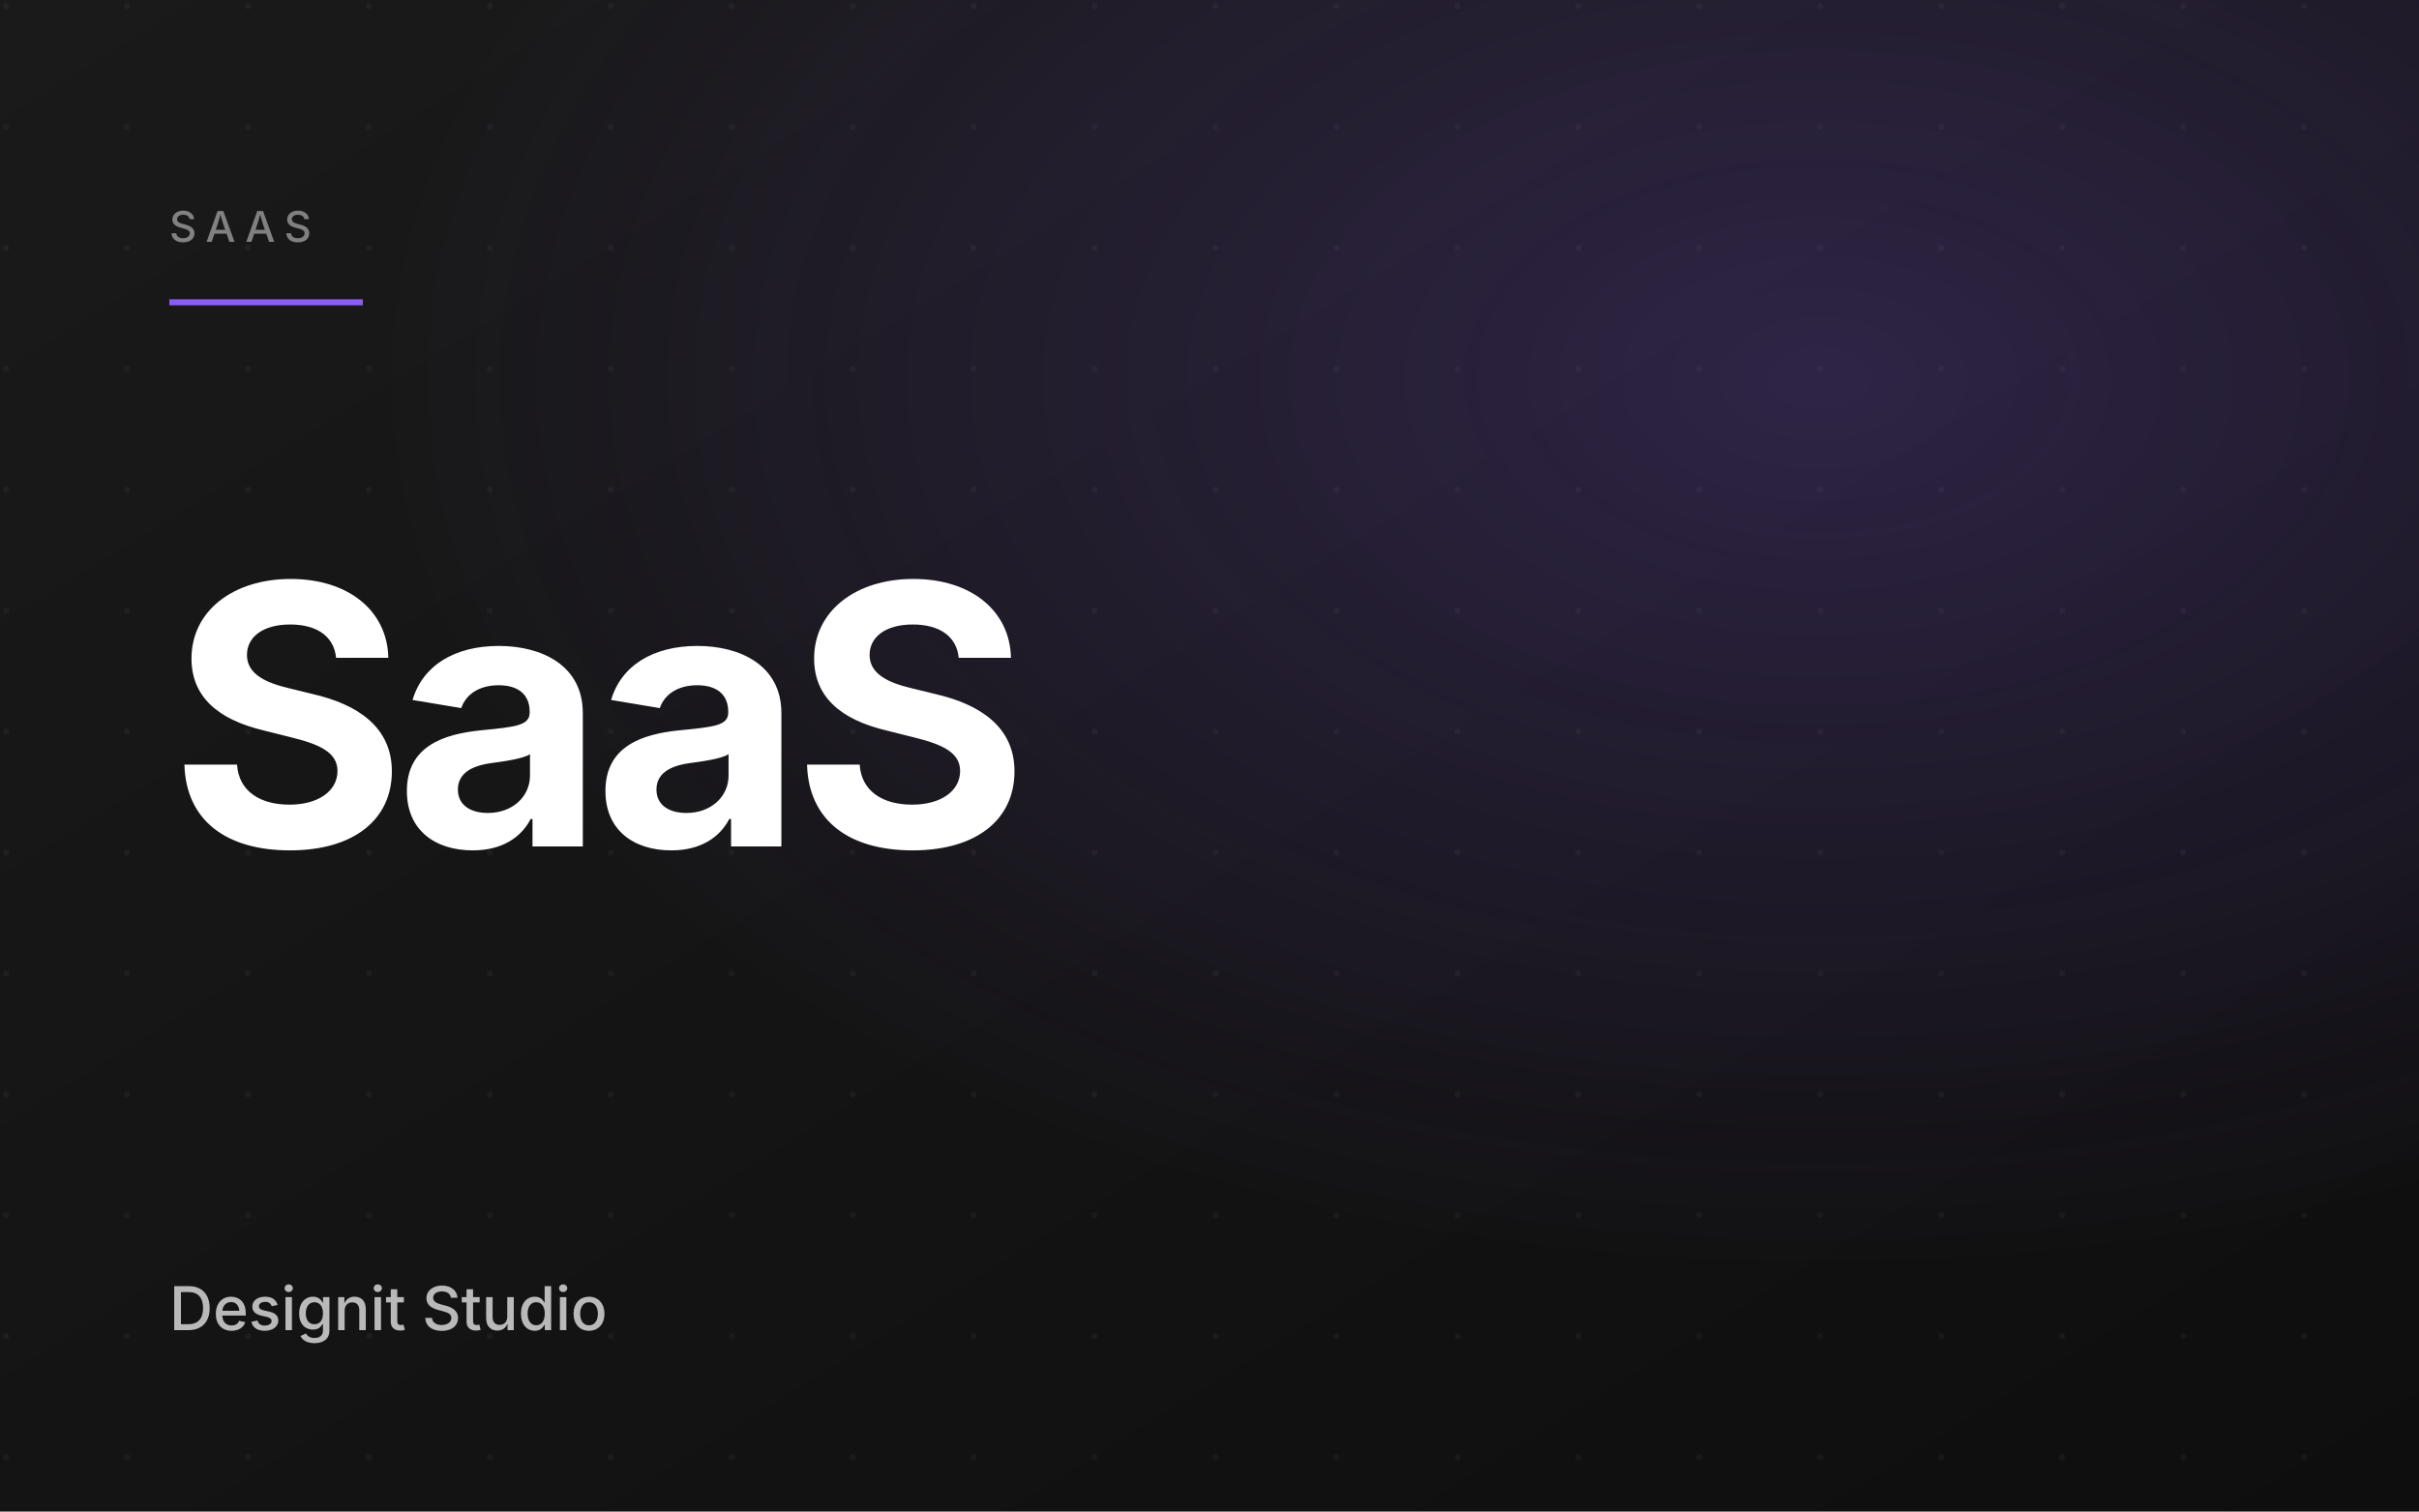
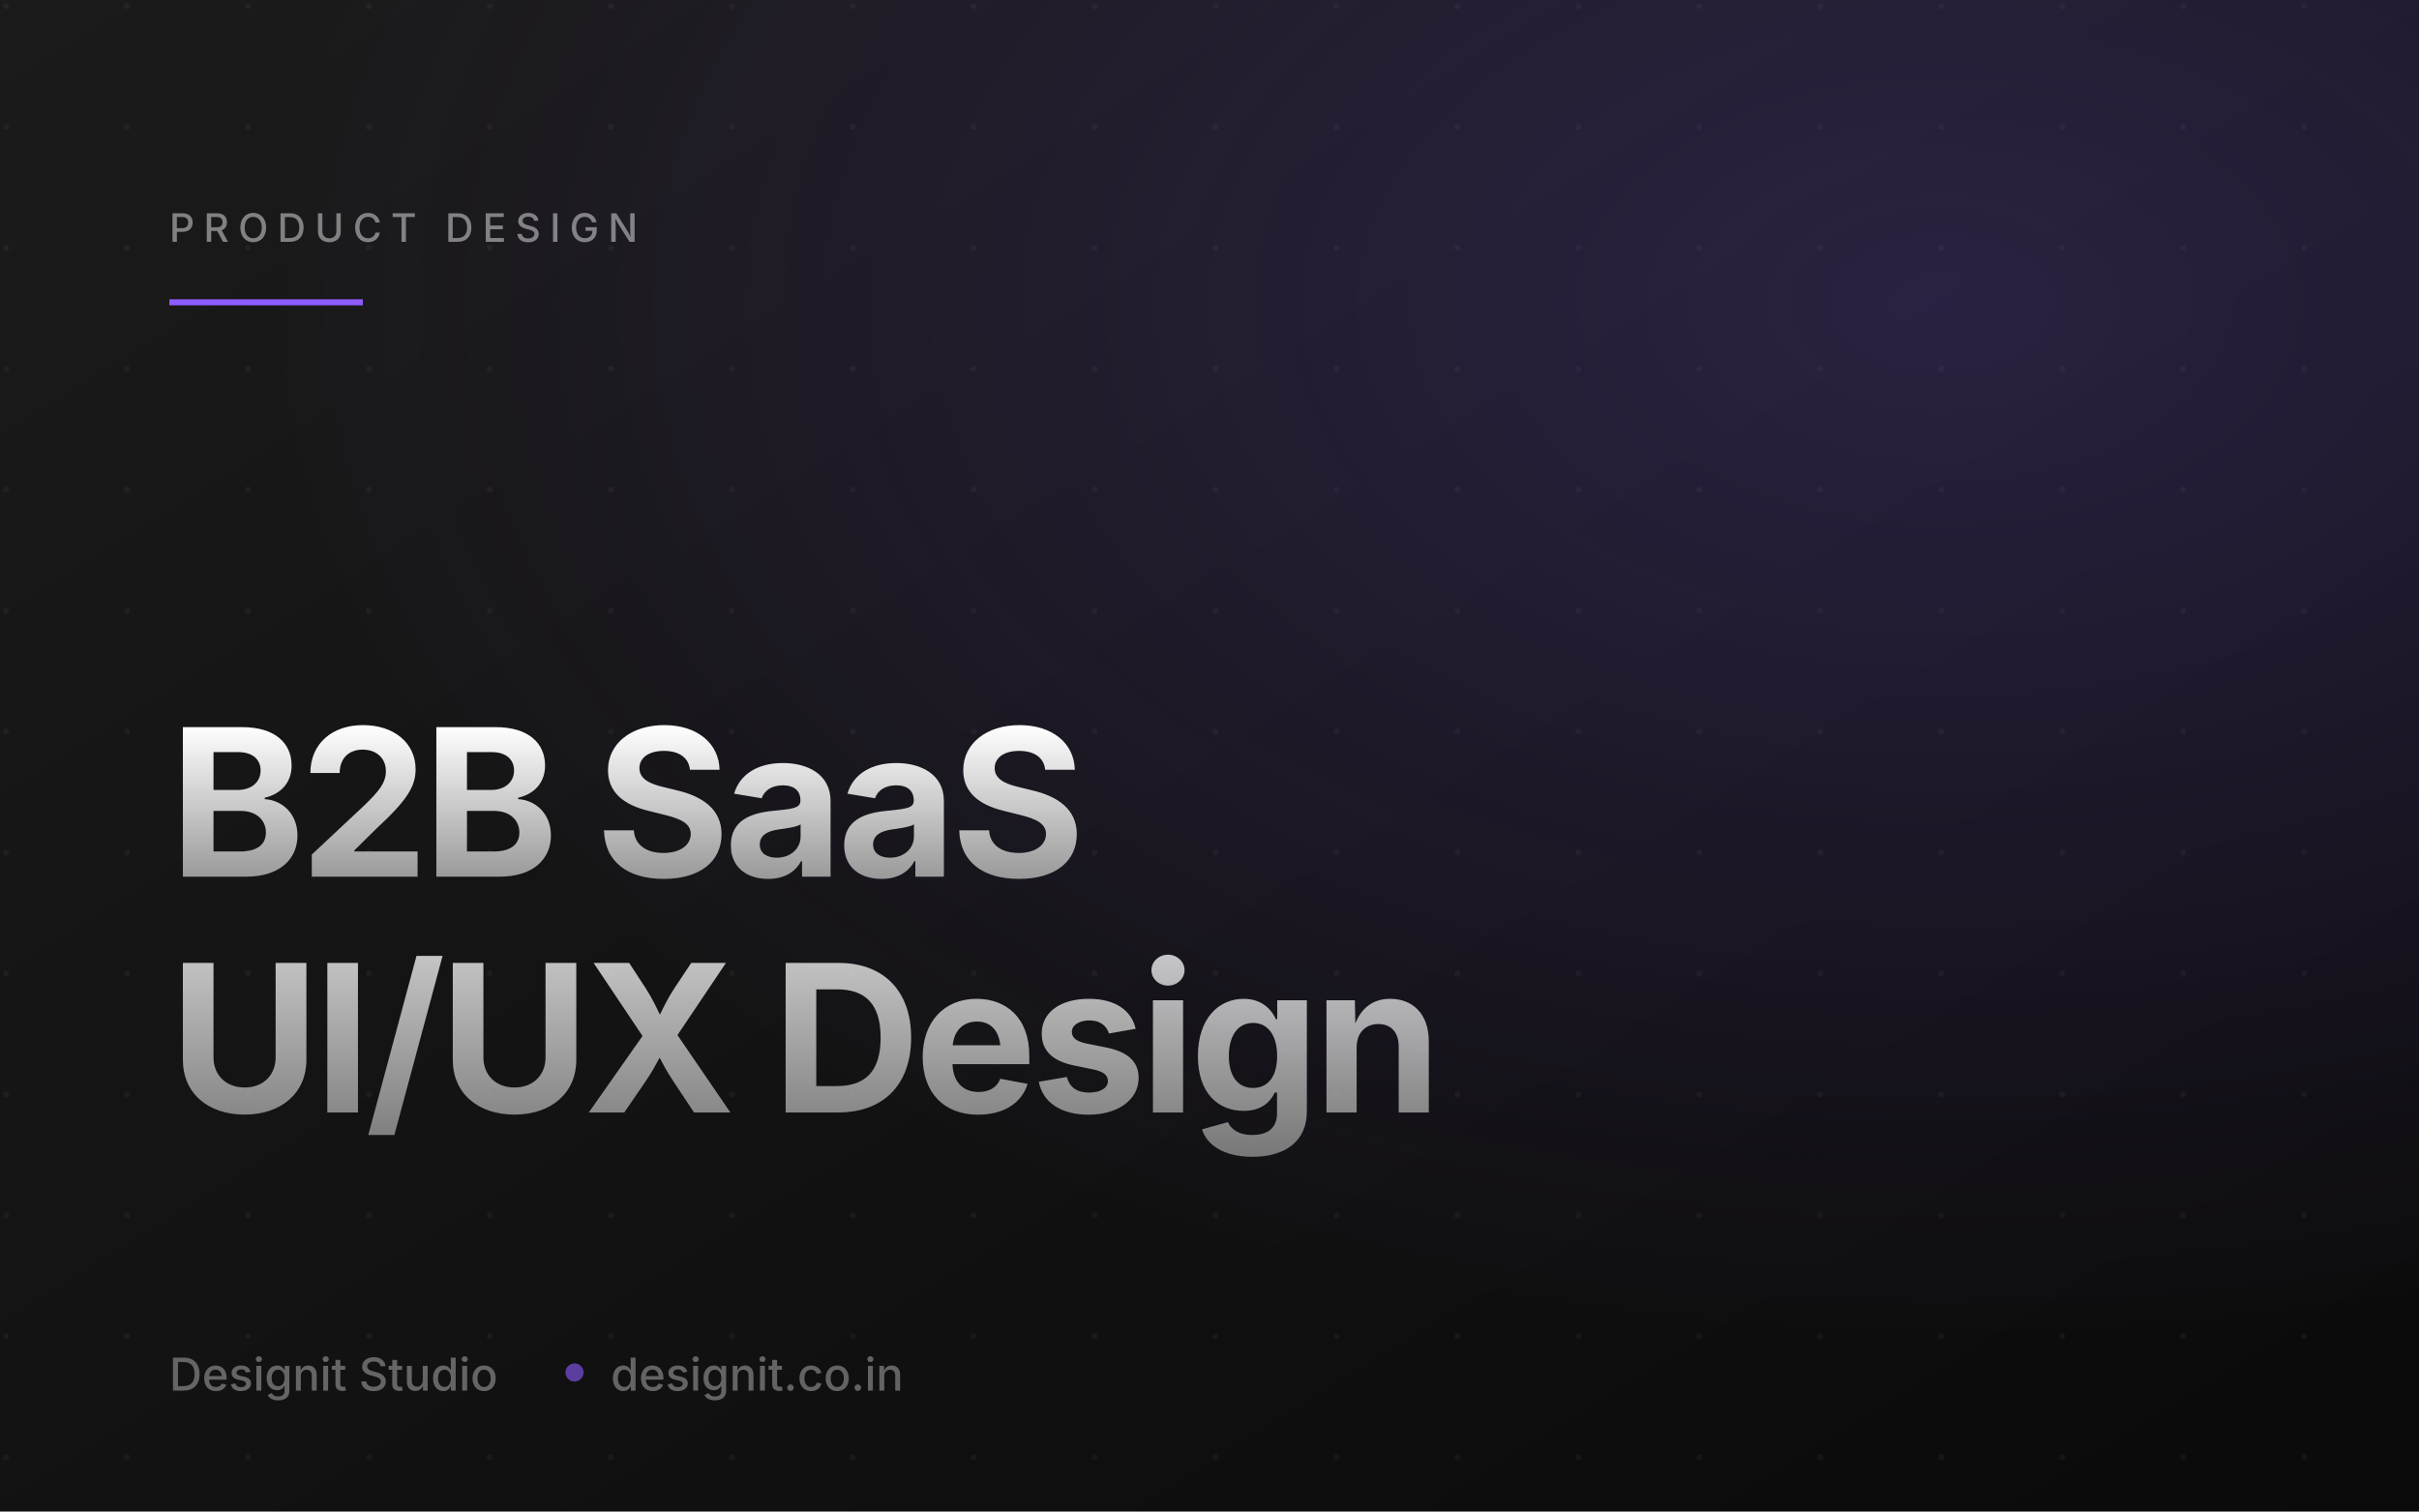
<svg xmlns="http://www.w3.org/2000/svg" viewBox="0 0 800 500" preserveAspectRatio="xMidYMid slice">
  <defs>
    <linearGradient id="bg" x1="0" y1="0" x2="1" y2="1">
-       <stop offset="0" stop-color="#1a1a1a" />
-       <stop offset="1" stop-color="#0e0e0e" />
+       <stop offset="0" stop-color="#1b1b1b" />
+       <stop offset="1" stop-color="#0a0a0a" />
    </linearGradient>
-     <radialGradient id="glow" cx="0.75" cy="0.25" r="0.6">
-       <stop offset="0" stop-color="#8b5cf6" stop-opacity="0.22" />
-       <stop offset="1" stop-color="#8b5cf6" stop-opacity="0" />
+     <radialGradient id="glow" cx="0.8" cy="0.2" r="0.7">
+       <stop offset="0" stop-color="#8e5cff" stop-opacity="0.2" />
+       <stop offset="1" stop-color="#8e5cff" stop-opacity="0" />
    </radialGradient>
+     <linearGradient id="title-grad" x1="0" y1="0" x2="0" y2="1">
+       <stop offset="0" stop-color="#ffffff" />
+       <stop offset="1" stop-color="#999999" />
+     </linearGradient>
    <pattern id="dots" x="0" y="0" width="40" height="40" patternUnits="userSpaceOnUse">
      <circle cx="2" cy="2" r="1" fill="#ffffff" fill-opacity="0.04" />
    </pattern>
  </defs>
  <rect width="800" height="500" fill="url(#bg)" />
  <rect width="800" height="500" fill="url(#dots)" />
  <rect width="800" height="500" fill="url(#glow)" />
-   <g font-family="Inter, system-ui, sans-serif" fill="#ffffff">
-     <text x="56" y="80" font-size="14" font-weight="500" letter-spacing="3" fill-opacity="0.45">SAAS</text>
-     <text x="56" y="280" font-size="120" font-weight="700" letter-spacing="-4">SaaS</text>
-     <text x="56" y="440" font-size="20" font-weight="500" fill-opacity="0.7">Designit Studio</text>
-   </g>
-   <line x1="56" y1="100" x2="120" y2="100" stroke="#8b5cf6" stroke-width="2" />
+   <text x="56" y="80" font-family="Inter, system-ui, sans-serif" font-size="13" font-weight="500" letter-spacing="3" fill="#ffffff" fill-opacity="0.45">PRODUCT DESIGN</text>
+   <line x1="56" y1="100" x2="120" y2="100" stroke="#8e5cff" stroke-width="2" />
+   <text x="56" y="290" font-family="Inter, system-ui, sans-serif" font-size="68" font-weight="700" letter-spacing="-2" fill="url(#title-grad)">B2B SaaS</text>
+   <text x="56" y="368" font-family="Inter, system-ui, sans-serif" font-size="68" font-weight="700" letter-spacing="-2" fill="url(#title-grad)" fill-opacity="0.75">UI/UX Design</text>
+   <text x="56" y="460" font-family="Inter, system-ui, sans-serif" font-size="15" font-weight="500" fill="#ffffff" fill-opacity="0.35">Designit Studio</text>
+   <circle cx="190" cy="454" r="3" fill="#8e5cff" fill-opacity="0.6" />
+   <text x="202" y="460" font-family="Inter, system-ui, sans-serif" font-size="15" font-weight="500" fill="#ffffff" fill-opacity="0.35">designit.co.in</text>
</svg>
